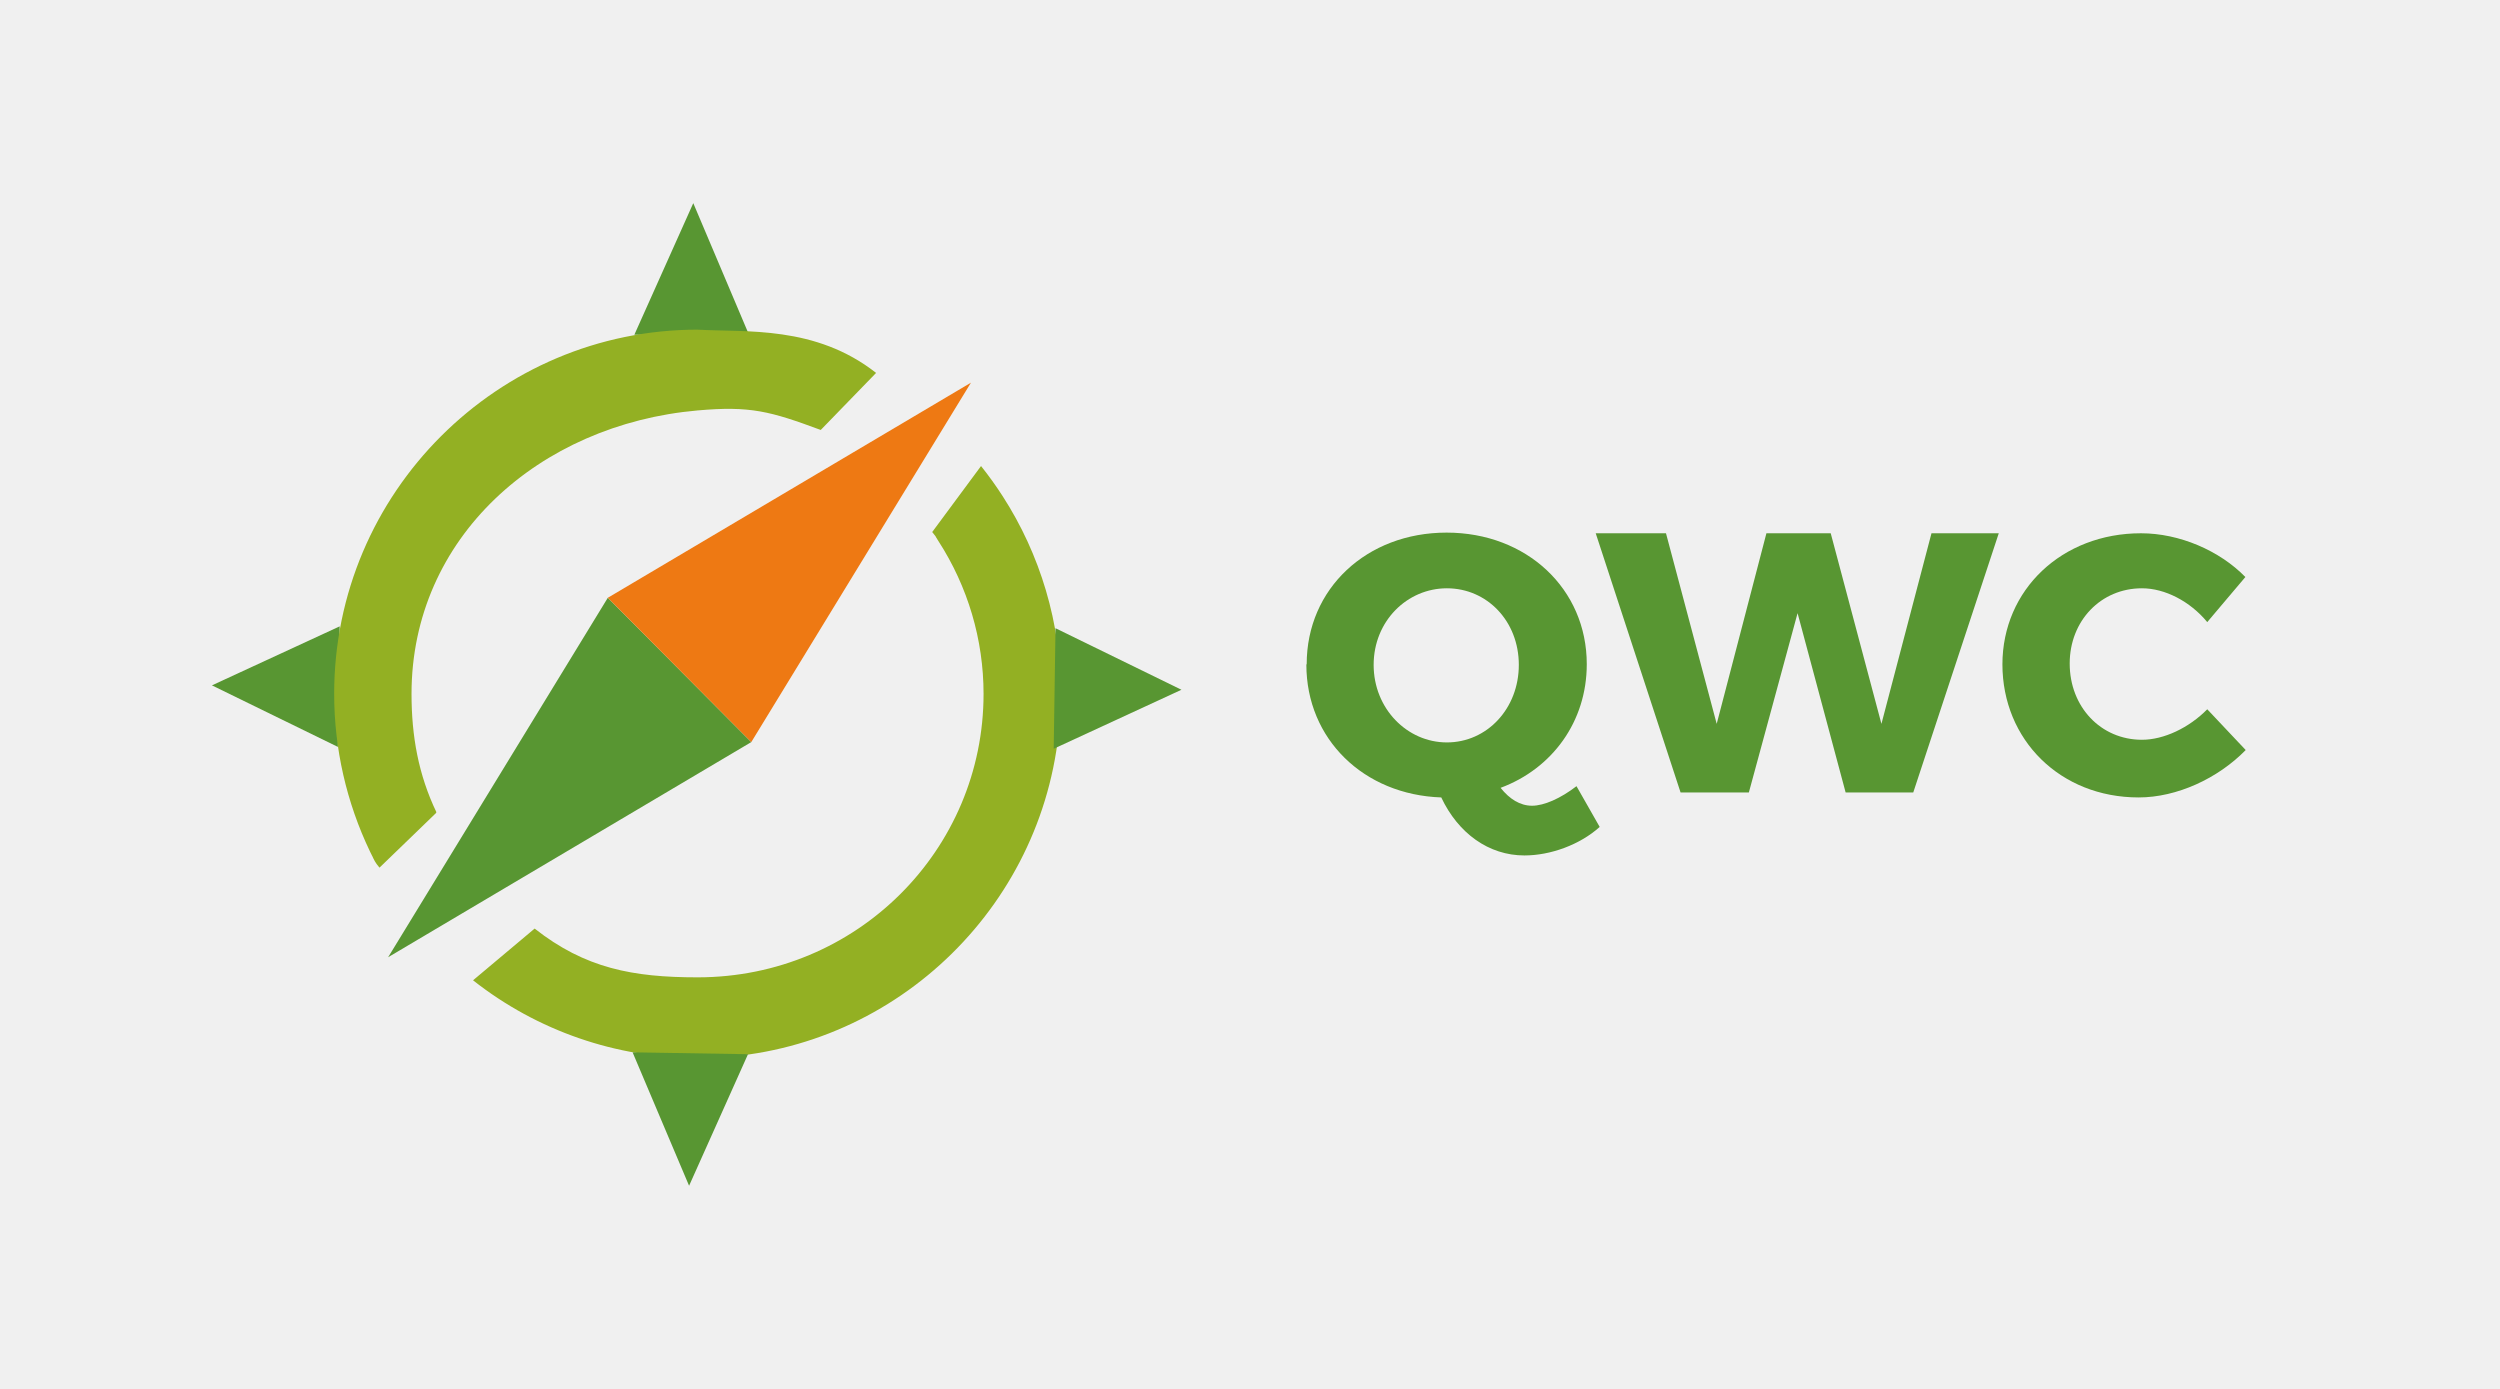
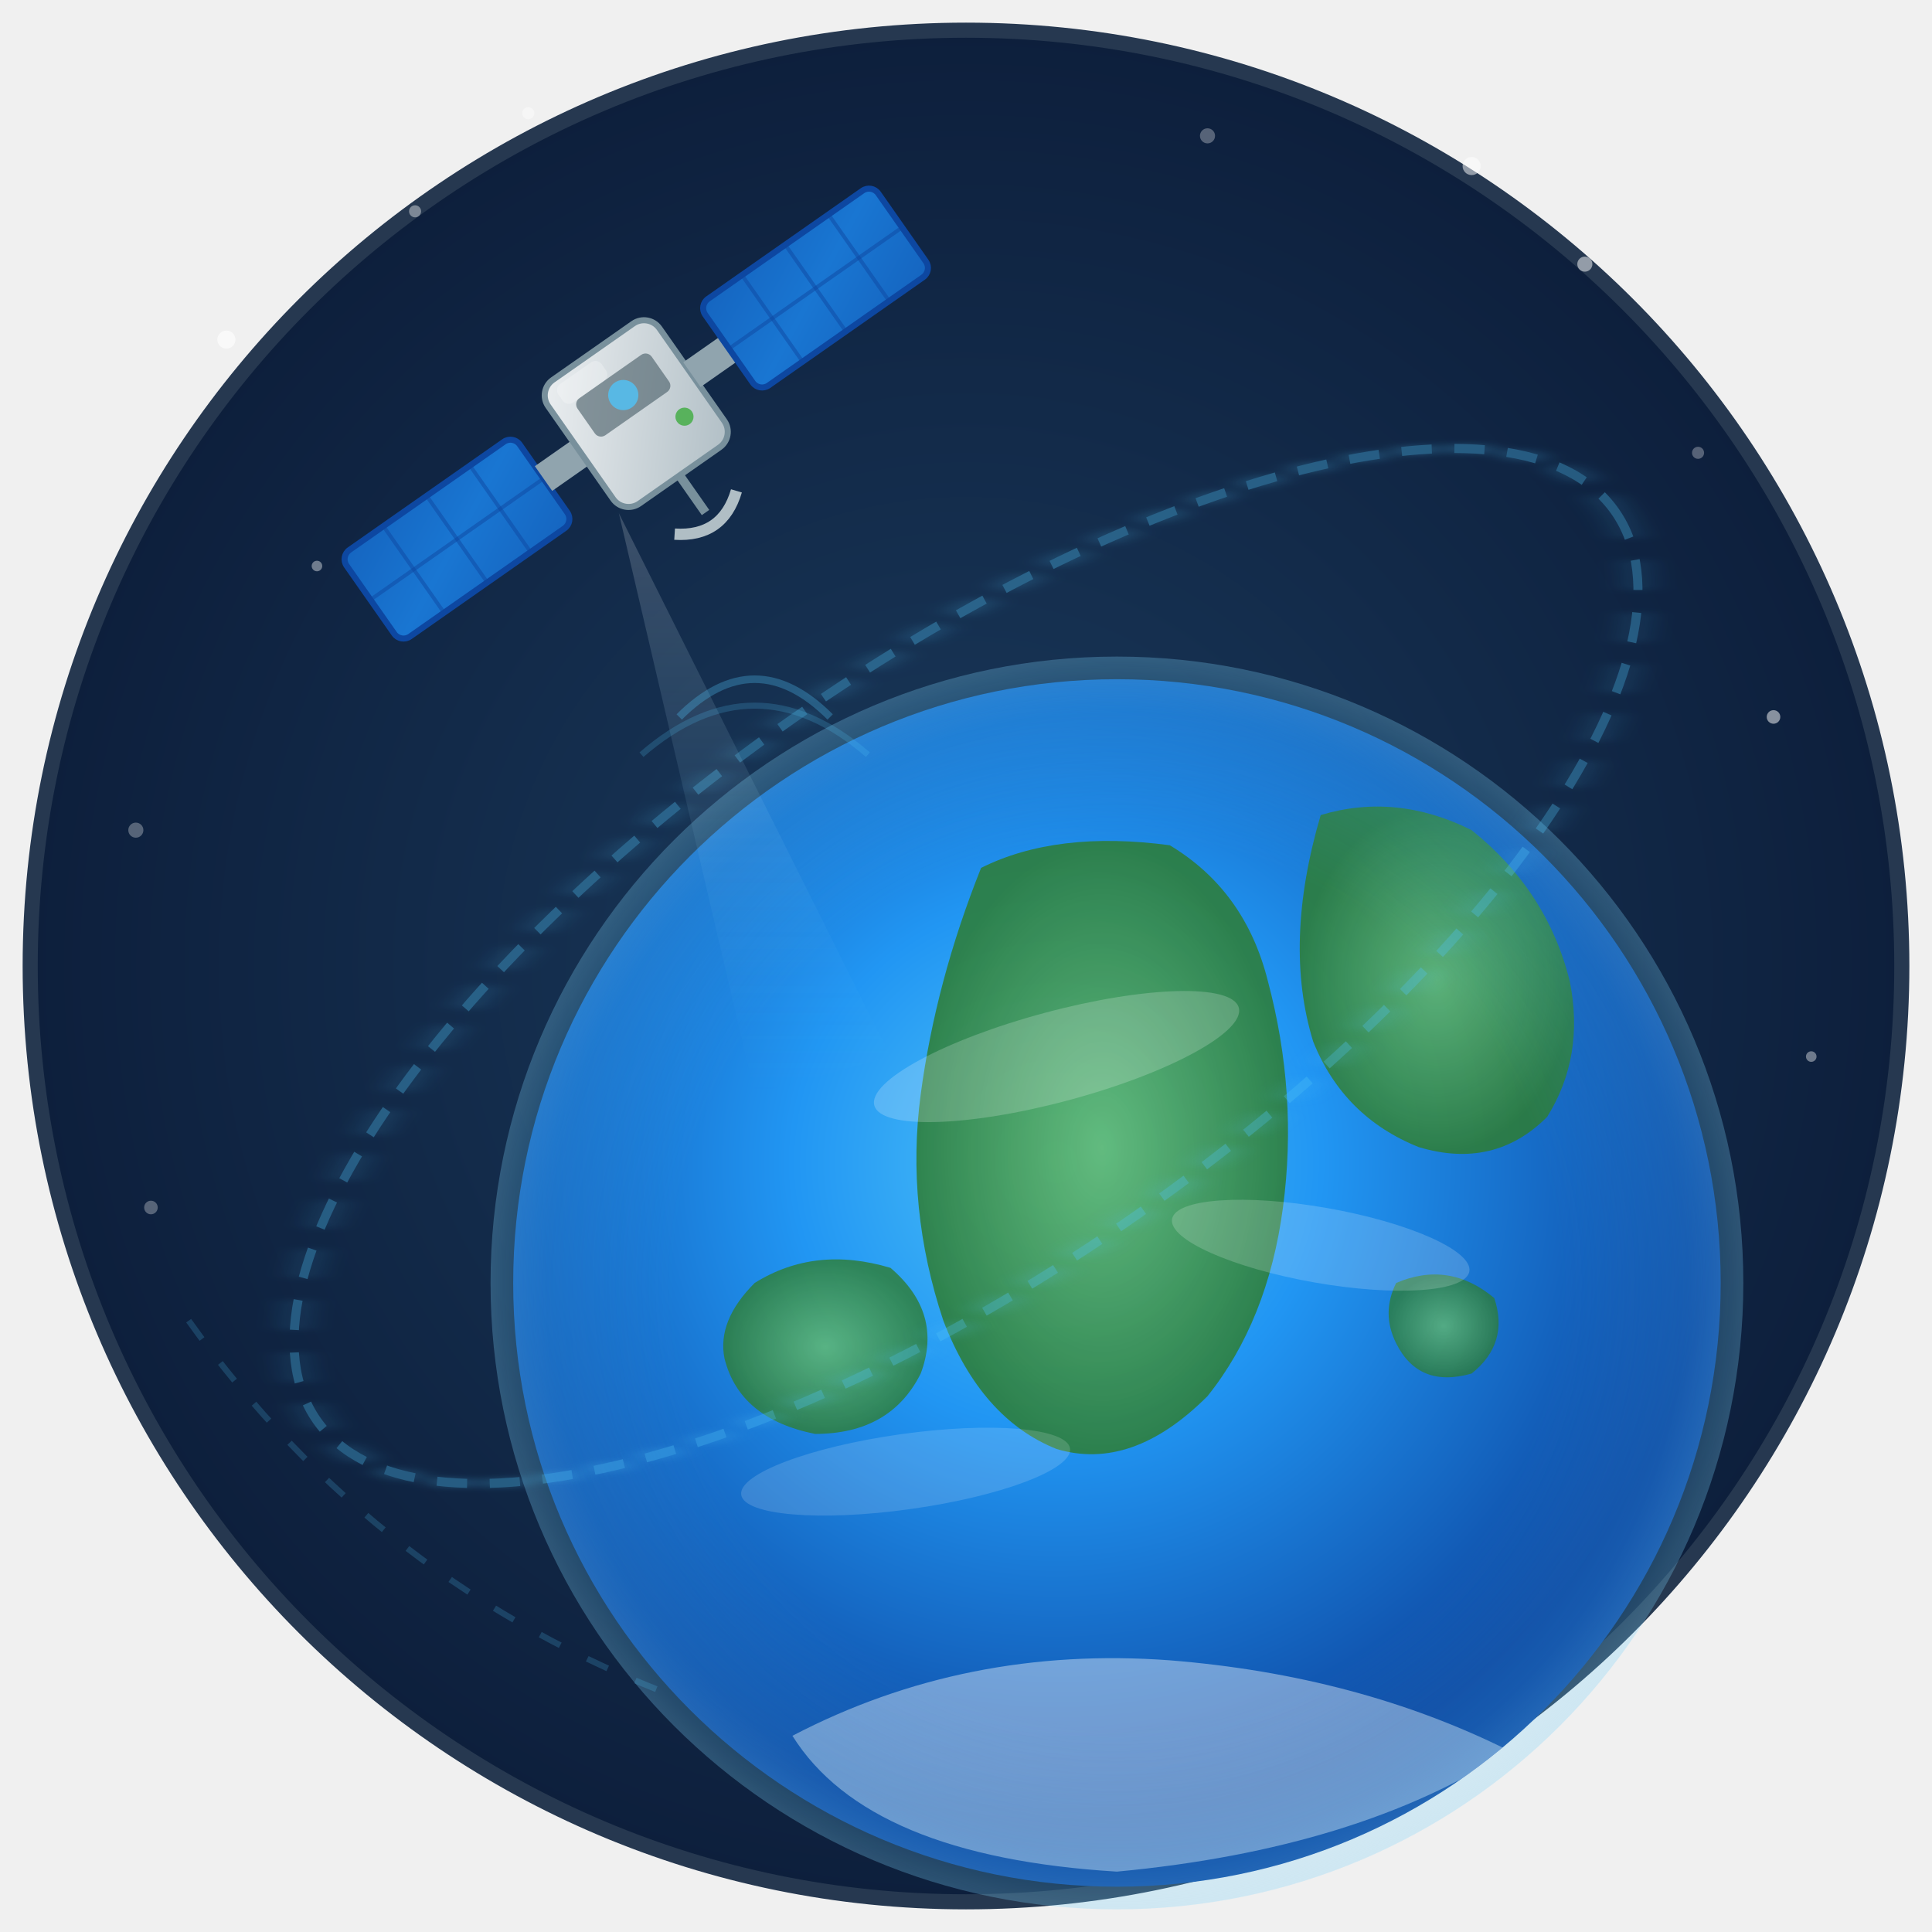
- <svg xmlns="http://www.w3.org/2000/svg" xmlns:xlink="http://www.w3.org/1999/xlink" width="90" height="50" viewBox="0 0 23.812 13.229" version="1.1" id="svg8">
-   <defs id="defs2">
-     <linearGradient id="linearGradient6581">
-       <stop style="stop-color:#000000;stop-opacity:1;" offset="0" id="stop6579" />
+ <svg xmlns="http://www.w3.org/2000/svg" viewBox="0 0 256 256" width="256" height="256">
+   <defs>
+     <radialGradient id="bgGrad" cx="50%" cy="50%" r="50%">
+       <stop offset="0%" stop-color="#1a3a5c" />
+       <stop offset="100%" stop-color="#0d1f3c" />
+     </radialGradient>
+     <radialGradient id="earthGrad" cx="45%" cy="40%" r="55%">
+       <stop offset="0%" stop-color="#4fc3f7" />
+       <stop offset="40%" stop-color="#2196f3" />
+       <stop offset="100%" stop-color="#0d47a1" />
+     </radialGradient>
+     <radialGradient id="landGrad" cx="50%" cy="50%" r="50%">
+       <stop offset="0%" stop-color="#66bb6a" />
+       <stop offset="100%" stop-color="#2e7d32" />
+     </radialGradient>
+     <linearGradient id="satBodyGrad" x1="0%" y1="0%" x2="100%" y2="100%">
+       <stop offset="0%" stop-color="#eceff1" />
+       <stop offset="100%" stop-color="#b0bec5" />
    </linearGradient>
-     <linearGradient id="linearGradient6575">
-       <stop style="stop-color:#000000;stop-opacity:1;" offset="0" id="stop6573" />
+     <linearGradient id="panelGrad" x1="0%" y1="0%" x2="100%" y2="100%">
+       <stop offset="0%" stop-color="#1565c0" />
+       <stop offset="50%" stop-color="#1976d2" />
+       <stop offset="100%" stop-color="#1565c0" />
    </linearGradient>
-     <linearGradient id="linearGradient6529">
-       <stop style="stop-color:#589632;stop-opacity:1;" offset="0" id="stop6527" />
+     <filter id="orbitGlow">
+       <feGaussianBlur stdDeviation="1.5" result="blur" />
+       <feMerge>
+         <feMergeNode in="blur" />
+         <feMergeNode in="SourceGraphic" />
+       </feMerge>
+     </filter>
+     <radialGradient id="atmosGrad" cx="50%" cy="50%" r="50%">
+       <stop offset="70%" stop-color="#4fc3f7" stop-opacity="0" />
+       <stop offset="90%" stop-color="#4fc3f7" stop-opacity="0.15" />
+       <stop offset="100%" stop-color="#81d4fa" stop-opacity="0.3" />
+     </radialGradient>
+     <linearGradient id="signalGrad" x1="0%" y1="0%" x2="0%" y2="100%">
+       <stop offset="0%" stop-color="#ffffff" stop-opacity="0.6" />
+       <stop offset="100%" stop-color="#4fc3f7" stop-opacity="0" />
    </linearGradient>
-     <linearGradient id="linearGradient2793">
-       <stop style="stop-color:#fdfffa;stop-opacity:1;" offset="0" id="stop2791" />
-     </linearGradient>
-     <linearGradient xlink:href="#linearGradient2793" id="linearGradient4194" x1="36.418" y1="132.362" x2="50.845" y2="132.362" gradientUnits="userSpaceOnUse" gradientTransform="translate(-8e-6)" />
  </defs>
-   <g id="layer1" transform="translate(1.3551381e-5,-284.3)">
-     <flowRoot xml:space="preserve" id="flowRoot861" style="font-style:normal;font-weight:normal;font-size:13.333px;line-height:1.25;font-family:sans-serif;letter-spacing:0.07px;word-spacing:0px;fill:#000000;fill-opacity:1;stroke:none">
-       <flowRegion id="flowRegion863" style="font-size:13.333px">
-         <rect id="rect865" width="155.563" height="27.577" x="553.665" y="33.575" style="font-size:13.333px" />
-       </flowRegion>
-       <flowPara id="flowPara867" />
-     </flowRoot>
-     <g id="g899" transform="matrix(0.551997,0,0,0.5185021,107.644,-1.028192)" style="stroke-width:1.869">
-       <g id="g913" transform="matrix(1.501928,0,0,1.627339,-93.35217,-3.059373)" style="stroke-width:1.196">
-         <g id="g855">
-           <g id="g853" transform="matrix(3.630178,0,0,3.924878,-483.804,-13.51327)" style="stroke-width:0.317">
-             <g aria-label="QWC Demo" style="font-style:normal;font-variant:normal;font-weight:bold;font-stretch:normal;font-size:1.265px;line-height:1.25;font-family:Trueno;-inkscape-font-specification:'Trueno, Bold';font-variant-ligatures:normal;font-variant-caps:normal;font-variant-numeric:normal;font-feature-settings:normal;text-align:start;letter-spacing:0.019px;word-spacing:0px;writing-mode:lr-tb;text-anchor:start;fill:#000000;fill-opacity:1;stroke:none;stroke-width:0.084" id="text871" transform="translate(-0.4071294,-2.143811)">
-               <g aria-label="QWC Demo" transform="scale(1.048988,0.9532998)" style="font-style:normal;font-variant:normal;font-weight:bold;font-stretch:normal;font-size:1.117px;line-height:1.25;font-family:Trueno;-inkscape-font-specification:'Trueno, Bold';font-variant-ligatures:normal;font-variant-caps:normal;font-variant-numeric:normal;font-feature-settings:normal;text-align:start;letter-spacing:0.006px;word-spacing:0px;writing-mode:lr-tb;text-anchor:start;fill:#000000;fill-opacity:1;stroke:none;stroke-width:0.007" id="text850">
-                 <g id="g894" transform="translate(-54.57174,90.1993)">
-                   <g style="stroke-width:3.852" transform="matrix(0.08044659,0,0,0.08403277,151.8237,6.578313)" id="g843">
-                     <path style="color:#000000;font-style:normal;font-variant:normal;font-weight:normal;font-stretch:normal;font-size:medium;line-height:normal;font-family:sans-serif;text-indent:0;text-align:start;text-decoration:none;text-decoration-line:none;text-decoration-style:solid;text-decoration-color:#000000;letter-spacing:normal;word-spacing:normal;text-transform:none;writing-mode:lr-tb;direction:ltr;baseline-shift:baseline;text-anchor:start;white-space:normal;clip-rule:nonzero;display:inline;overflow:visible;visibility:visible;opacity:1;isolation:auto;mix-blend-mode:normal;color-interpolation:sRGB;color-interpolation-filters:linearRGB;solid-color:#000000;solid-opacity:1;fill:#93b023;fill-opacity:1;fill-rule:nonzero;stroke:none;stroke-width:39.586;stroke-linecap:butt;stroke-linejoin:miter;stroke-miterlimit:4;stroke-dasharray:none;stroke-dashoffset:0;stroke-opacity:1;color-rendering:auto;image-rendering:auto;shape-rendering:auto;text-rendering:auto;enable-background:accumulate" d="m 191.068,16.29 -1.831,2.369 c 0.225,0.269 0.039,0.039 0.233,0.325 1.104,1.636 1.693,3.537 1.693,5.486 0,5.6 -4.75,10.177 -10.727,10.177 -2.427,0 -4.217,-0.325 -6.109,-1.751 l -2.31,1.857 c 2.406,1.814 5.37,2.794 8.419,2.794 6.967,0 12.781,-5.072 13.538,-11.626 h 0.089 v -1.45 c 0,-2.534 -0.768,-5.003 -2.189,-7.108 -0.249,-0.369 -0.517,-0.727 -0.805,-1.072 z" id="path4347-3" />
-                     <path style="opacity:1;fill:#589632;fill-opacity:1;stroke:none;stroke-width:0.359;stroke-miterlimit:4;stroke-dasharray:none;stroke-opacity:1" id="path6086-3-3-5-7" d="m 59.334,123.654 -1.128,1.974 -1.146,-1.964 z" transform="matrix(1.903233,0.04027363,-0.03174578,2.41579,73.32773,-263.7052)" />
-                     <path style="opacity:1;fill:#589632;fill-opacity:1;stroke:none;stroke-width:0.359;stroke-miterlimit:4;stroke-dasharray:none;stroke-opacity:1" id="path6086-3-3-3-5-5" d="m 59.334,123.654 -1.128,1.974 -1.146,-1.964 z" transform="matrix(-1.903233,-0.04027363,0.03174578,-2.41579,287.068,312.6864)" />
-                     <path style="opacity:1;fill:#589632;fill-opacity:1;stroke:none;stroke-width:0.359;stroke-miterlimit:4;stroke-dasharray:none;stroke-opacity:1" id="path6086-3-3-6-6-3" d="m 59.334,123.654 -1.128,1.974 -1.146,-1.964 z" transform="matrix(-0.04027363,1.903233,-2.41579,-0.03174578,468.0596,-82.62721)" />
-                     <path style="opacity:1;fill:#589632;fill-opacity:1;stroke:none;stroke-width:0.359;stroke-miterlimit:4;stroke-dasharray:none;stroke-opacity:1" id="path6086-3-3-7-2-5" d="m 59.334,123.654 -1.128,1.974 -1.146,-1.964 z" transform="matrix(0.04027363,-1.903233,2.41579,0.03174578,-107.2506,131.1132)" />
-                     <g style="stroke-width:3.852" id="g4183-6" transform="matrix(0.8077408,0,0,0.803018,88.50584,3.626153)">
-                       <path id="path48-56-3-2" d="M 116.307,28.112 99.446,37.731 109.646,21.66" style="opacity:1;fill:#589632;fill-opacity:1;stroke:none;stroke-width:5.779;stroke-miterlimit:5.2;stroke-dasharray:none;stroke-opacity:1" />
-                       <path id="path48-56-9-9-9" d="m 109.646,21.66 16.861,-9.618 -10.2,16.071" style="opacity:1;fill:#ee7913;fill-opacity:1;stroke:none;stroke-width:5.779;stroke-miterlimit:5.2;stroke-dasharray:none;stroke-opacity:1" />
-                     </g>
-                     <path style="color:#000000;font-style:normal;font-variant:normal;font-weight:normal;font-stretch:normal;font-size:medium;line-height:normal;font-family:sans-serif;text-indent:0;text-align:start;text-decoration:none;text-decoration-line:none;text-decoration-style:solid;text-decoration-color:#000000;letter-spacing:normal;word-spacing:normal;text-transform:none;writing-mode:lr-tb;direction:ltr;baseline-shift:baseline;text-anchor:start;white-space:normal;clip-rule:nonzero;display:inline;overflow:visible;visibility:visible;opacity:1;isolation:auto;mix-blend-mode:normal;color-interpolation:sRGB;color-interpolation-filters:linearRGB;solid-color:#000000;solid-opacity:1;fill:#93b023;fill-opacity:1;fill-rule:nonzero;stroke:none;stroke-width:39.586;stroke-linecap:butt;stroke-linejoin:miter;stroke-miterlimit:4;stroke-dasharray:none;stroke-dashoffset:0;stroke-opacity:1;color-rendering:auto;image-rendering:auto;shape-rendering:auto;text-rendering:auto;enable-background:accumulate" d="m 180.436,11.393 c -7.473,2e-6 -13.627,5.834 -13.627,13.076 0,1.964 0.462,3.902 1.346,5.666 0.011,0.022 0.022,0.044 0.034,0.066 0.01,0.025 0.025,0.044 0.037,0.071 0.004,0.008 0.008,0.016 0.012,0.024 -0.004,-0.008 5.9e-4,-0.003 -0.003,-0.01 0.056,0.122 0.125,0.259 0.249,0.393 v 5.5e-4 l 0.026,0.028 2.124,-1.965 c 0.021,-0.042 -0.267,-0.516 -0.138,-0.125 -0.121,-0.385 -0.238,0.275 -0.238,0.275 l 0.317,-0.182 c -0.021,-0.041 0.025,-0.02 0.074,0.02 -0.684,-1.366 -0.939,-2.751 -0.939,-4.261 0,-5.6 4.771,-9.672 10.727,-10.176 1.973,-0.167 2.716,0.025 4.62,0.701 l 2.076,-2.048 c -2.273,-1.712 -4.887,-1.455 -6.696,-1.553 z m -9.824,17.318 h 5.5e-4 c 5.3e-4,5.78e-4 5.7e-4,0.001 10e-4,0.002 l -0.002,-0.002 z" id="path4319-6" />
-                   </g>
-                   <g id="g1" transform="translate(0,3.7433526e-5)">
-                     <path id="path852" style="font-style:normal;font-variant:normal;font-weight:bold;font-stretch:normal;font-size:1.117px;font-family:Trueno;-inkscape-font-specification:'Trueno, Bold';font-variant-ligatures:normal;font-variant-caps:normal;font-variant-numeric:normal;font-feature-settings:normal;text-align:start;writing-mode:lr-tb;text-anchor:start;fill:#589632;fill-opacity:1;stroke-width:0.007" d="m 168.176,8.546 c 0,0.225 0.173,0.393 0.407,0.401 0.051,0.108 0.143,0.175 0.251,0.175 0.078,0 0.167,-0.032 0.227,-0.086 l -0.07,-0.123 c -0.048,0.037 -0.098,0.059 -0.134,0.059 -0.036,0 -0.068,-0.02 -0.095,-0.054 0.156,-0.058 0.26,-0.2 0.26,-0.373 0,-0.227 -0.181,-0.397 -0.423,-0.397 -0.241,0 -0.422,0.169 -0.422,0.397 z m 0.203,0.001 c 0,-0.132 0.101,-0.231 0.221,-0.231 0.121,0 0.217,0.099 0.217,0.231 0,0.132 -0.096,0.234 -0.217,0.234 -0.12,0 -0.221,-0.102 -0.221,-0.234 z" />
-                     <path id="path854" style="font-style:normal;font-variant:normal;font-weight:bold;font-stretch:normal;font-size:1.117px;font-family:Trueno;-inkscape-font-specification:'Trueno, Bold';font-variant-ligatures:normal;font-variant-caps:normal;font-variant-numeric:normal;font-feature-settings:normal;text-align:start;writing-mode:lr-tb;text-anchor:start;fill:#589632;fill-opacity:1;stroke-width:0.007" d="m 169.049,8.15 0.256,0.782 h 0.206 l 0.147,-0.541 0.145,0.541 h 0.204 l 0.258,-0.782 h -0.203 l -0.151,0.575 -0.153,-0.575 h -0.194 l -0.15,0.575 -0.153,-0.575 z" />
-                     <path id="path856" style="font-style:normal;font-variant:normal;font-weight:bold;font-stretch:normal;font-size:1.117px;font-family:Trueno;-inkscape-font-specification:'Trueno, Bold';font-variant-ligatures:normal;font-variant-caps:normal;font-variant-numeric:normal;font-feature-settings:normal;text-align:start;writing-mode:lr-tb;text-anchor:start;fill:#589632;fill-opacity:1;stroke-width:0.007" d="m 170.276,8.545 c 0,0.229 0.175,0.402 0.411,0.402 0.115,0 0.239,-0.057 0.323,-0.143 l -0.116,-0.123 c -0.055,0.056 -0.131,0.092 -0.197,0.092 -0.124,0 -0.218,-0.099 -0.218,-0.23 0,-0.129 0.094,-0.227 0.218,-0.227 0.069,0 0.145,0.039 0.197,0.102 l 0.115,-0.136 c -0.078,-0.08 -0.199,-0.132 -0.315,-0.132 -0.238,0 -0.418,0.17 -0.418,0.396 z" />
-                   </g>
-                 </g>
-               </g>
-             </g>
-           </g>
-         </g>
-       </g>
-     </g>
+   <circle cx="128" cy="128" r="124" fill="url(#bgGrad)" />
+   <circle cx="128" cy="128" r="124" fill="none" stroke="#263850" stroke-width="2" />
+   <circle cx="30" cy="45" r="1.2" fill="#ffffff" opacity="0.6" />
+   <circle cx="55" cy="28" r="0.8" fill="#ffffff" opacity="0.4" />
+   <circle cx="210" cy="35" r="1" fill="#ffffff" opacity="0.5" />
+   <circle cx="225" cy="60" r="0.8" fill="#ffffff" opacity="0.3" />
+   <circle cx="195" cy="22" r="1.2" fill="#ffffff" opacity="0.5" />
+   <circle cx="42" cy="75" r="0.7" fill="#ffffff" opacity="0.4" />
+   <circle cx="18" cy="110" r="1" fill="#ffffff" opacity="0.3" />
+   <circle cx="235" cy="95" r="0.9" fill="#ffffff" opacity="0.5" />
+   <circle cx="70" cy="15" r="0.8" fill="#ffffff" opacity="0.4" />
+   <circle cx="160" cy="18" r="1" fill="#ffffff" opacity="0.3" />
+   <circle cx="240" cy="140" r="0.7" fill="#ffffff" opacity="0.4" />
+   <circle cx="20" cy="160" r="0.9" fill="#ffffff" opacity="0.3" />
+   <clipPath id="earthClip">
+     <circle cx="148" cy="170" r="80" />
+   </clipPath>
+   <circle cx="148" cy="170" r="80" fill="url(#earthGrad)" />
+   <g clip-path="url(#earthClip)">
+     <path d="M130,115 Q140,110 155,112 Q165,118 168,130 Q172,145 170,160              Q168,175 160,185 Q150,195 140,192 Q130,188 125,175              Q120,160 122,145 Q124,130 130,115 Z" fill="url(#landGrad)" opacity="0.85" />
+     <path d="M175,108 Q185,105 195,110 Q205,118 208,130 Q210,140 205,148              Q198,155 188,152 Q178,148 174,138 Q170,125 175,108 Z" fill="url(#landGrad)" opacity="0.85" />
+     <path d="M100,170 Q108,165 118,168 Q125,174 122,182              Q118,190 108,190 Q98,188 96,180 Q95,175 100,170 Z" fill="url(#landGrad)" opacity="0.8" />
+     <path d="M185,170 Q192,167 198,172 Q200,178 195,182              Q188,184 185,178 Q183,174 185,170 Z" fill="url(#landGrad)" opacity="0.75" />
+     <path d="M105,230 Q128,218 155,220 Q180,222 200,232 Q180,245 148,248              Q115,246 105,230 Z" fill="#ffffff" opacity="0.4" />
+     <ellipse cx="140" cy="140" rx="25" ry="6" fill="#ffffff" opacity="0.2" transform="rotate(-15,140,140)" />
+     <ellipse cx="175" cy="165" rx="20" ry="5" fill="#ffffff" opacity="0.18" transform="rotate(10,175,165)" />
+     <ellipse cx="120" cy="195" rx="22" ry="5" fill="#ffffff" opacity="0.15" transform="rotate(-8,120,195)" />
  </g>
+   <circle cx="148" cy="170" r="83" fill="url(#atmosGrad)" />
+   <ellipse cx="128" cy="128" rx="105" ry="40" fill="none" stroke="#4fc3f7" stroke-width="1.2" stroke-dasharray="4,3" opacity="0.35" transform="rotate(-35,128,128)" filter="url(#orbitGlow)" />
+   <path d="M82,68 L118,140 L100,145 Z" fill="url(#signalGrad)" opacity="0.3" />
+   <path d="M90,95 Q100,85 110,95" fill="none" stroke="#4fc3f7" stroke-width="1" opacity="0.3" />
+   <path d="M85,100 Q100,87 115,100" fill="none" stroke="#4fc3f7" stroke-width="0.8" opacity="0.2" />
+   <g transform="translate(78,58) rotate(-35)">
+     <rect x="-36" y="-6" width="28" height="14" rx="1.5" ry="1.5" fill="url(#panelGrad)" stroke="#0d47a1" stroke-width="0.8" />
+     <line x1="-29" y1="-6" x2="-29" y2="8" stroke="#0d47a1" stroke-width="0.5" opacity="0.5" />
+     <line x1="-22" y1="-6" x2="-22" y2="8" stroke="#0d47a1" stroke-width="0.5" opacity="0.5" />
+     <line x1="-15" y1="-6" x2="-15" y2="8" stroke="#0d47a1" stroke-width="0.5" opacity="0.5" />
+     <line x1="-36" y1="1" x2="-8" y2="1" stroke="#0d47a1" stroke-width="0.5" opacity="0.5" />
+     <rect x="-8" y="-1" width="6" height="4" fill="#90a4ae" />
+     <rect x="-2" y="-9" width="18" height="20" rx="2.5" ry="2.5" fill="url(#satBodyGrad)" stroke="#78909c" stroke-width="0.8" />
+     <rect x="1" y="-5" width="12" height="6" rx="1" ry="1" fill="#455a64" opacity="0.6" />
+     <circle cx="7" cy="-2" r="2" fill="#4fc3f7" opacity="0.8" />
+     <line x1="7" y1="11" x2="7" y2="17" stroke="#78909c" stroke-width="1.2" />
+     <path d="M2,17 Q7,21 12,17" fill="none" stroke="#b0bec5" stroke-width="1.5" />
+     <circle cx="12" cy="5" r="1.2" fill="#4caf50" opacity="0.9" />
+     <rect x="16" y="-1" width="6" height="4" fill="#90a4ae" />
+     <rect x="22" y="-6" width="28" height="14" rx="1.5" ry="1.5" fill="url(#panelGrad)" stroke="#0d47a1" stroke-width="0.8" />
+     <line x1="29" y1="-6" x2="29" y2="8" stroke="#0d47a1" stroke-width="0.5" opacity="0.5" />
+     <line x1="36" y1="-6" x2="36" y2="8" stroke="#0d47a1" stroke-width="0.5" opacity="0.5" />
+     <line x1="43" y1="-6" x2="43" y2="8" stroke="#0d47a1" stroke-width="0.5" opacity="0.5" />
+     <line x1="22" y1="1" x2="50" y2="1" stroke="#0d47a1" stroke-width="0.5" opacity="0.5" />
+     <rect x="0" y="-8" width="7" height="3" rx="1" ry="1" fill="#ffffff" opacity="0.25" />
+   </g>
+   <path d="M25,175 Q50,210 90,225" fill="none" stroke="#4fc3f7" stroke-width="0.8" stroke-dasharray="3,4" opacity="0.2" />
</svg>
